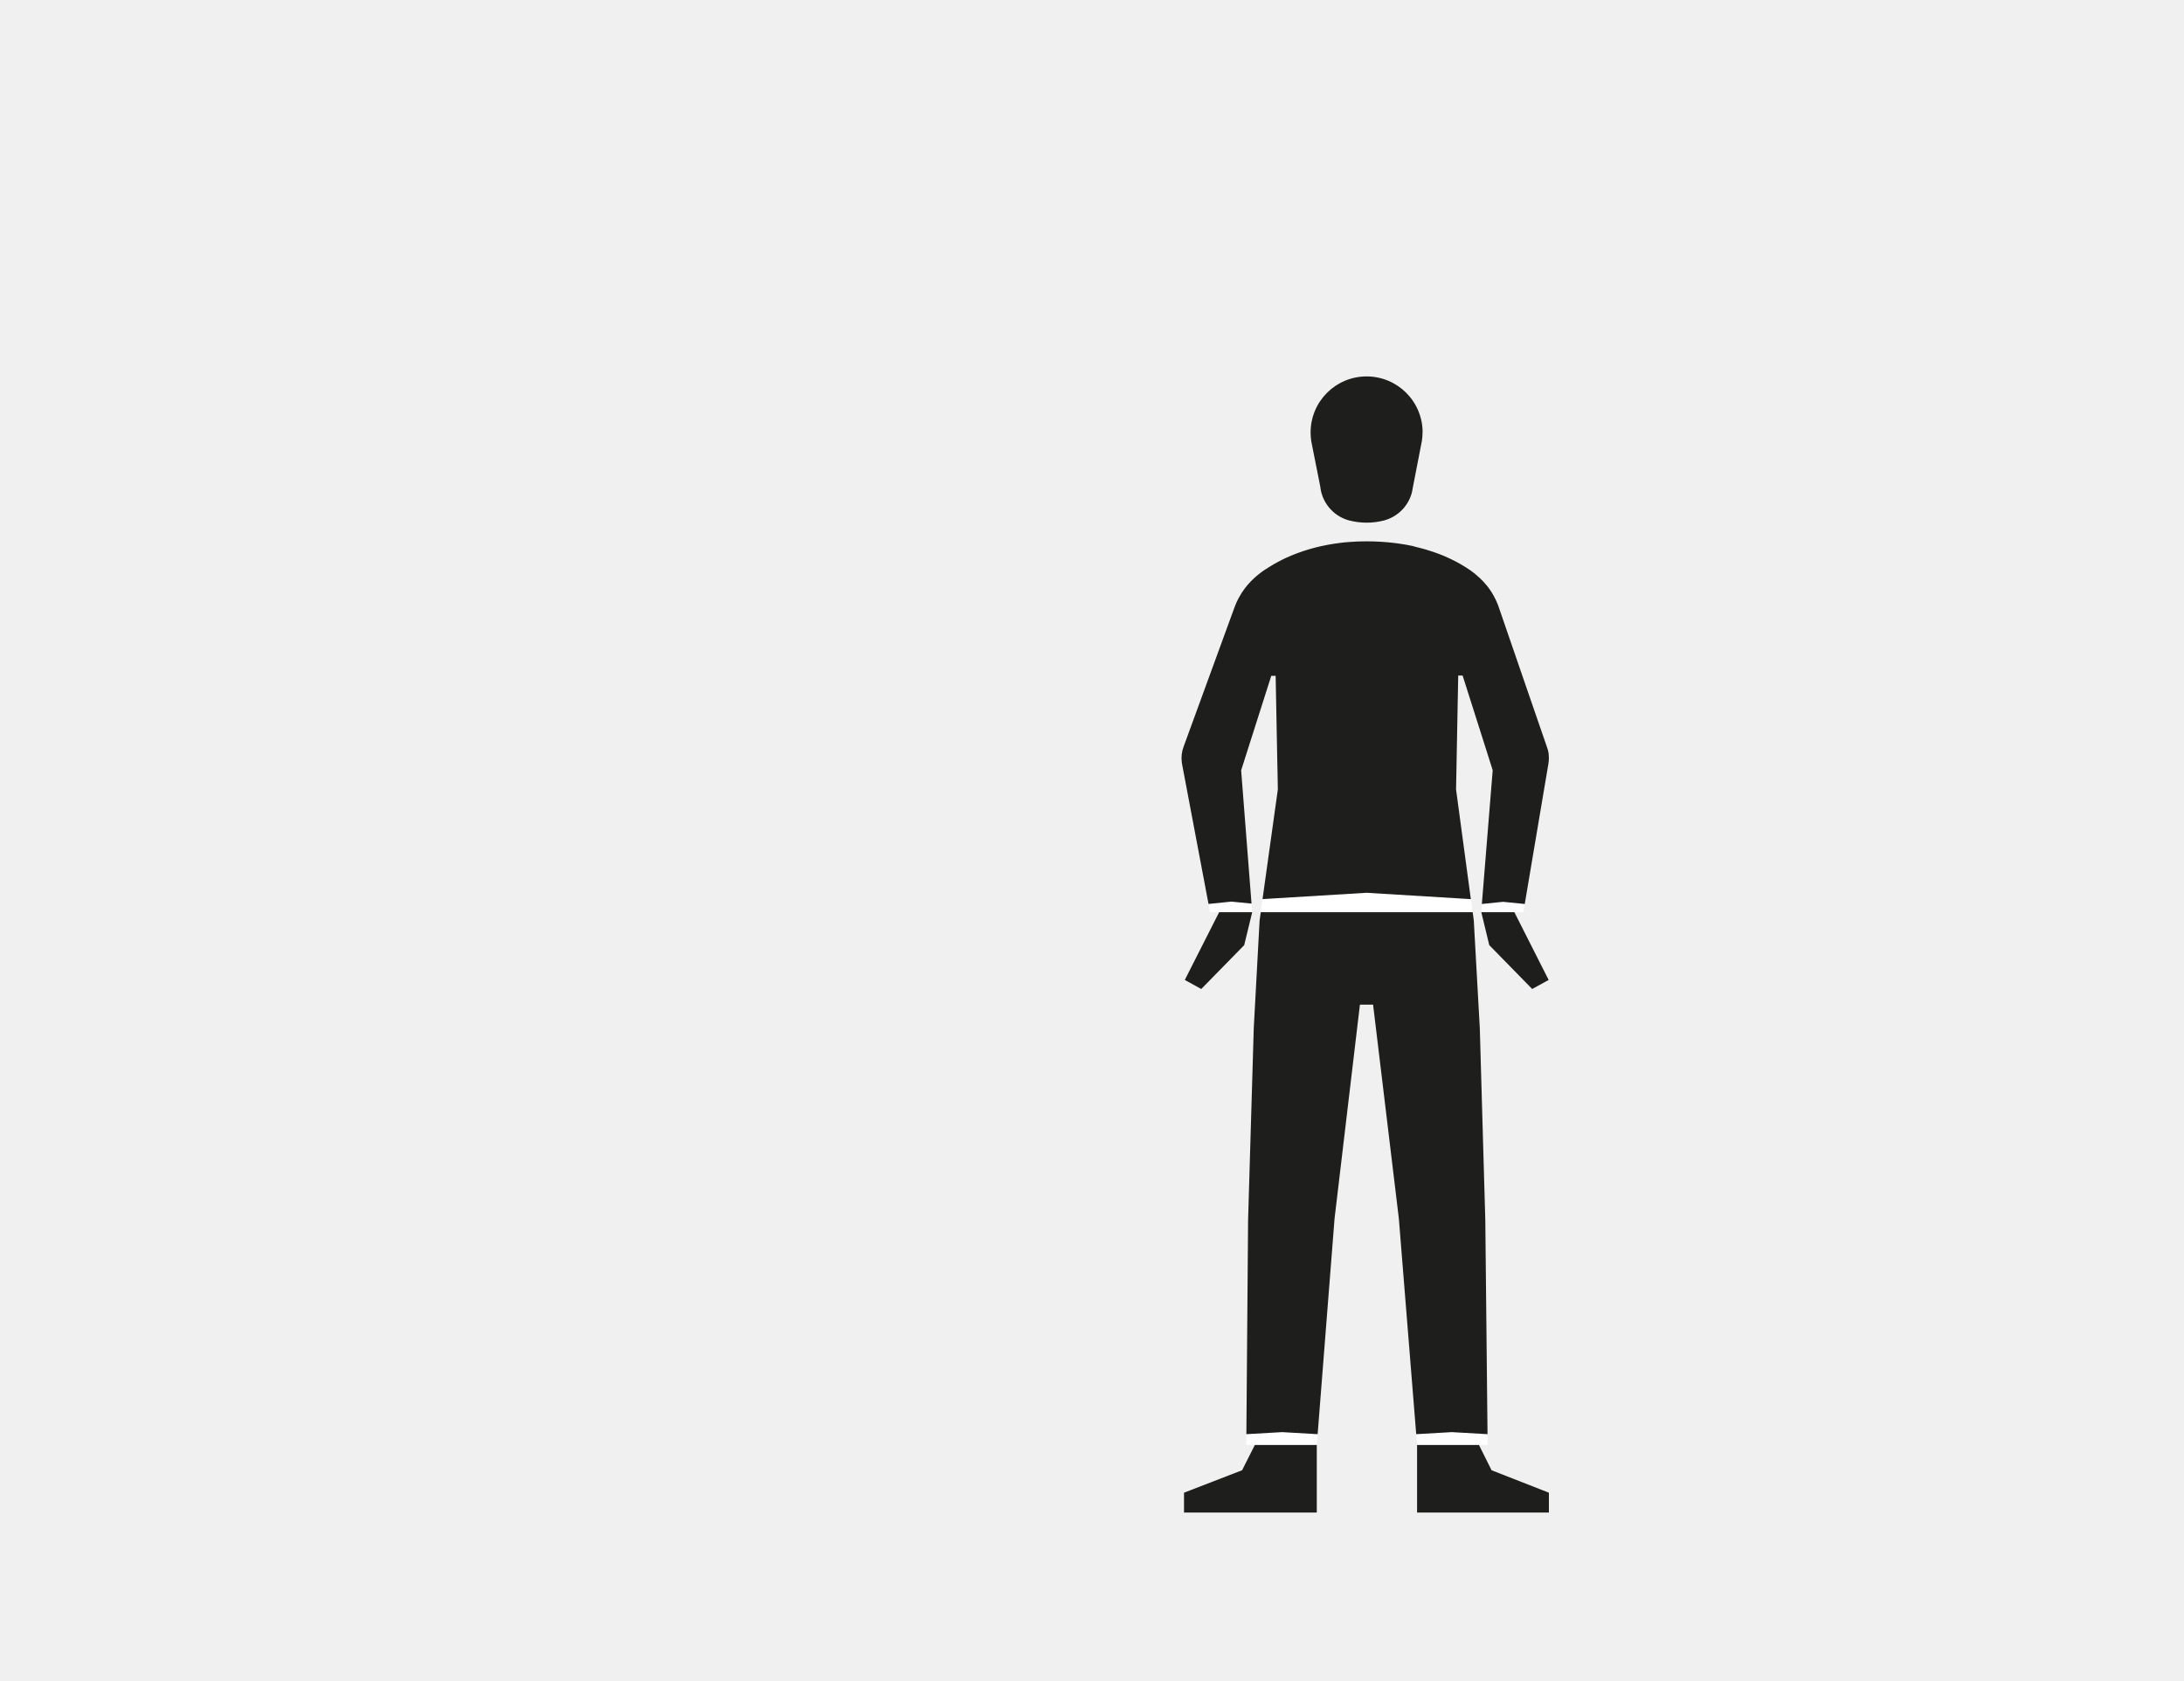
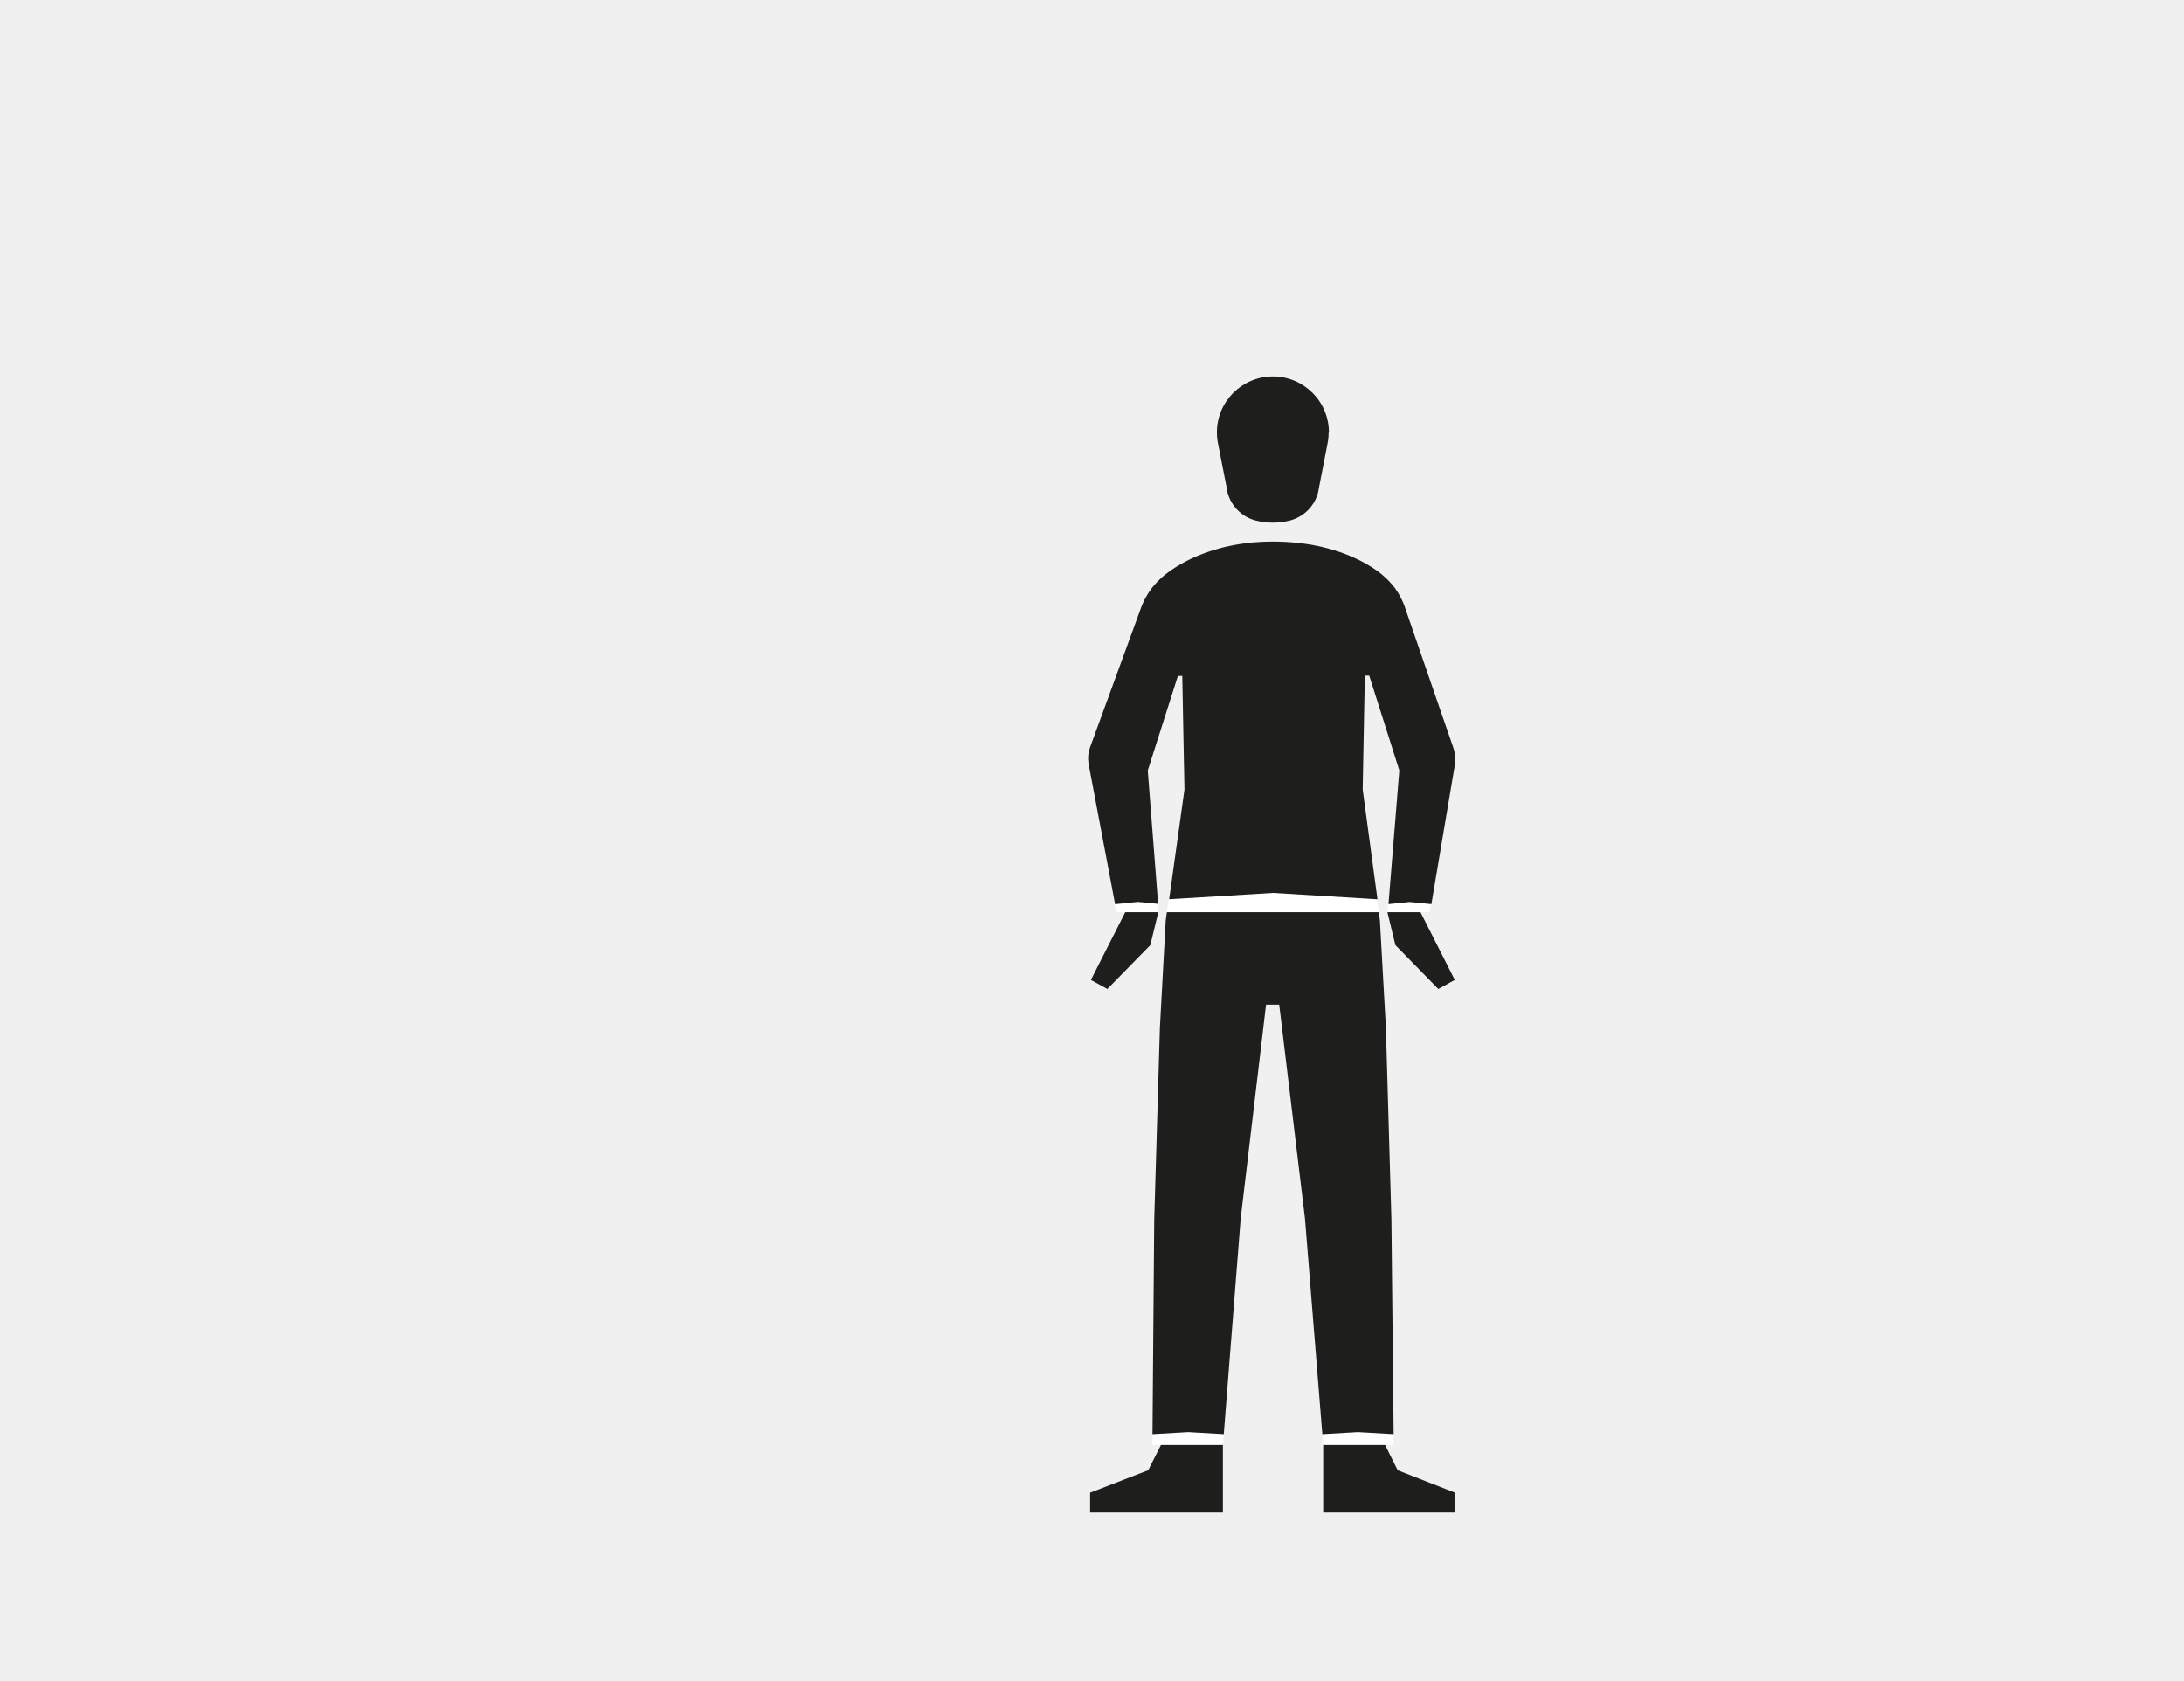
<svg xmlns="http://www.w3.org/2000/svg" id="Capa_3" data-name="Capa 3" viewBox="0 0 1300 1000">
  <defs>
    <style>.cls-1{fill:#fff;}.cls-2{fill:#1e1e1c;}</style>
  </defs>
-   <path class="cls-1" d="M876.6,542.91H750.45l0-.11,1.07-7.69c3.45-.26,61.88-3.76,61.88-3.76l62.11,3.78,1,7.67Z" />
-   <polygon class="cls-1" points="885.43 853.57 864.18 852.35 842.99 853.57 843.5 859.91 843.5 860 880.33 860 880.34 860.01 885.51 860.01 885.43 853.57" />
-   <polygon class="cls-1" points="745.36 542.85 745.36 542.86 745.35 542.92 725.68 542.92 725.67 542.92 720.28 542.92 719.37 538.06 728.6 537.12 732.96 536.67 744.66 537.83 744.98 537.87 745.36 542.71 745.36 542.72 745.36 542.85" />
-   <polygon class="cls-1" points="906.79 542.92 881.73 542.92 881.73 542.92 881.7 542.83 881.7 542.8 882.09 537.97 882.38 537.93 894.69 536.67 898.42 537.04 907.62 537.96 906.79 542.92" />
-   <polygon class="cls-1" points="783.81 860.01 783.8 860 746.94 860 746.93 860.01 741.84 860.01 741.89 853.57 763.15 852.35 784.31 853.57 783.81 860.01" />
-   <path class="cls-2" d="M921.82,448.93c0-.1,0-.2,0-.3,0-.27-.08-.54-.13-.8h0c-.07-.37-.15-.73-.23-1.08h0c-.09-.36-.18-.71-.29-1.05h0c-.11-.35-.23-.69-.36-1h0a.13.13,0,0,0,0-.08L913.34,423l-20.9-60.69c0-.07-.05-.15-.08-.23-.08-.23-.16-.46-.23-.69l-.24-.68h0c-.11-.3-.23-.61-.34-.92-.24-.61-.49-1.21-.76-1.8-.13-.3-.26-.6-.4-.89-.37-.79-.76-1.56-1.18-2.32a44.77,44.77,0,0,0-2.75-4.38c-.5-.7-1-1.38-1.55-2a43.53,43.53,0,0,0-4.41-4.69h0v0l-.05,0a42.59,42.59,0,0,0-4.93-4.05l-1.5-1s0,0,0,0c-.42-.28-.85-.58-1.31-.87l-.61-.39c-.83-.53-1.73-1.07-2.69-1.62h0l-.73-.41c-.49-.28-1-.56-1.52-.84l-.81-.42c-1.9-1-4-2-6.31-3h0l-1.44-.6c-.72-.3-1.47-.6-2.24-.88s-1.56-.58-2.36-.86c-.44-.15-.88-.31-1.31-.44-.89-.3-1.79-.59-2.72-.87h0l-1-.32c-1.06-.31-2.15-.62-3.27-.9s-2-.51-3-.75h0L841,325l-1.44-.3-2.22-.43-1.26-.22c-1.61-.28-3.28-.53-5-.76l-.47-.05c-1.44-.18-2.91-.34-4.43-.48s-3-.26-4.62-.35h-.22q-3.89-.23-8.05-.23c-3.67,0-7.18.15-10.55.43-.47,0-1,.07-1.43.12-.63,0-1.26.11-1.88.18l-1.39.16c-1.38.16-2.73.35-4,.55h0c-.89.13-1.75.28-2.61.43s-1.7.31-2.53.48c-1.11.21-2.2.45-3.26.69l-1.59.38-1.54.39c-1,.27-2.06.55-3.05.85-.47.13-.93.27-1.4.42l-1.41.44-1.39.46c-.92.3-1.8.62-2.67.95l-1.29.48-1.25.49-1.22.5-1.18.5c-.79.34-1.55.69-2.28,1l-1.09.52-1.06.51c-1.06.52-2.07,1.05-3,1.58-.57.3-1.13.61-1.66.92a1.18,1.18,0,0,0-.19.11c-.26.15-.52.3-.77.46s-.56.32-.83.49l-1.32.8-.25.16-1.44.94L753,339l-1.24.87-.73.52-.89.68-.53.41c-.29.22-.56.43-.81.64l-.69.57-.35.31-.28.24-.26.23-.22.19-.28.27a.13.13,0,0,0-.07.06l-.07.06-.1.1-.05.05-.1.09c-.31.27-.61.57-.91.86s-.6.58-.89.88a47.66,47.66,0,0,0-3.36,3.88c-.7.91-1.36,1.85-2,2.81h0c-.63,1-1.21,2-1.76,3-.27.52-.53,1-.79,1.54h0c-.27.57-.53,1.14-.79,1.71h0c-.26.58-.5,1.16-.72,1.75-.15.36-.28.72-.41,1.09l-30.25,82.8h0a19.05,19.05,0,0,0-1,9.05,3,3,0,0,0,.06.43v0s0,.08,0,.11a0,0,0,0,0,0,0l.25,1.3v.06l15.59,82.43h0l9.23-.94,4.36-.45,11.71,1.16.31,0-.24-3L739,461.39l-.22-2.91.07-.22,1.32-4.15,1.56-4.89h0l11.44-35.89,3.54-11.1h2.61l.27,14.28.72,37.6.1,4.46.21,11.28-9.11,65.26h0c3.45-.26,61.88-3.76,61.88-3.76l62.11,3.78-8.8-65.28.19-9.69.11-6.05.73-38.55.26-13.51h2.61l3.29,10.34,10.43,32.81,2.82,8.9.37,1.16,1,3.21-.45,5.52-6,74h0l.29,0,12.31-1.26,3.73.37,9.2.92,14-83a.22.22,0,0,1,0-.08c0-.13.05-.26.07-.38l.06-.38A19.93,19.93,0,0,0,921.82,448.93ZM875,403.47a1.48,1.48,0,0,0,0-.21l0,.21Z" />
-   <path class="cls-2" d="M780.46,262.55l.5,2.53C780.76,264.25,780.59,263.41,780.46,262.55Z" />
-   <path class="cls-2" d="M846.35,262.45c-.13.87-.3,1.71-.49,2.56Z" />
-   <path class="cls-2" d="M846.74,257.37a32.62,32.62,0,0,1-.39,5.07h0l-.49,2.56-5,25.73s0,.06,0,.08l-.27,1.41a.58.58,0,0,1,0,.19,23.37,23.37,0,0,1-16.06,17.15h0l-.43.13-.36.1h0a41.37,41.37,0,0,1-20.5,0h0l-.36-.1-.43-.13h-.06a23.38,23.38,0,0,1-16.52-20v0L781,265.08l-.5-2.53,0-.09a34,34,0,0,1-.38-5.09,33.34,33.34,0,0,1,66.68,0Z" />
-   <path class="cls-2" d="M840.62,292.23l0,.19h0A.58.58,0,0,0,840.62,292.23Z" />
-   <polygon class="cls-2" points="885.43 853.57 864.18 852.35 842.99 853.57 842.98 853.57 832.65 725.25 819.16 613.28 817.31 597.93 817.31 597.92 809.48 597.92 794.38 725.25 784.31 853.57 763.15 852.35 741.89 853.57 741.89 853.57 742.91 726.14 746.29 611.83 749.76 547.88 750.45 542.91 876.6 542.91 877.26 547.88 877.46 551.46 880.83 611.83 884.11 726.14 885.43 853.57" />
-   <polygon class="cls-2" points="921.96 888.41 921.96 900.23 843.5 900.23 843.5 860 880.33 860 880.34 860.01 885.61 870.57 887.84 875.05 898.11 879.07 921.96 888.41" />
-   <path class="cls-2" d="M824,309.71l.43-.13Z" />
-   <polygon class="cls-2" points="745.36 542.92 741.57 558.5 740.6 562.51 740.6 562.52 715.04 588.62 705.25 583.24 705.24 583.23 717.52 559 718 558.06 725.68 542.92 745.36 542.92" />
-   <polygon class="cls-2" points="921.82 583.23 912.02 588.62 886.47 562.51 881.73 542.92 901.41 542.92 912.44 564.72 921.82 583.23" />
-   <polygon class="cls-2" points="783.8 860 783.8 900.23 704.77 900.23 704.77 888.41 731.69 878 739.34 875.05 741.75 870.27 746.93 860.01 746.94 860 783.8 860" />
+   <path class="cls-1" d="M820.72,542.91H694.58l0-.11,1.07-7.69c3.45-.26,61.88-3.76,61.88-3.76l62.11,3.78,1,7.67Z" />
+   <polygon class="cls-1" points="829.55 853.57 808.3 852.35 787.11 853.57 787.62 859.91 787.63 860 824.45 860 824.46 860.01 829.63 860.01 829.55 853.57" />
+   <polygon class="cls-1" points="689.49 542.85 689.49 542.86 689.47 542.92 669.8 542.92 669.79 542.92 664.4 542.92 663.49 538.06 672.72 537.12 677.09 536.67 688.79 537.83 689.1 537.87 689.48 542.71 689.48 542.72 689.49 542.85" />
+   <polygon class="cls-1" points="850.91 542.92 825.85 542.92 825.85 542.92 825.82 542.83 825.82 542.8 826.21 537.97 826.5 537.93 838.81 536.67 842.54 537.04 851.74 537.96 850.91 542.92" />
+   <polygon class="cls-1" points="727.93 860.01 727.92 860 691.06 860 691.05 860.01 685.96 860.01 686.01 853.57 707.27 852.35 728.43 853.57 727.93 860.01" />
+   <path class="cls-2" d="M865.94,448.93c0-.1,0-.2,0-.3,0-.27-.08-.54-.13-.8h0c-.07-.37-.15-.73-.23-1.08h0c-.09-.36-.18-.71-.29-1.05h0c-.11-.35-.23-.69-.35-1h0a.3.3,0,0,0,0-.08L857.46,423l-20.9-60.69c0-.07,0-.15-.08-.23-.08-.23-.15-.46-.23-.69l-.24-.68h0c-.1-.3-.23-.61-.34-.92-.24-.61-.49-1.21-.76-1.8-.13-.3-.26-.6-.4-.89-.37-.79-.76-1.56-1.18-2.32a43,43,0,0,0-2.75-4.38c-.5-.7-1-1.38-1.55-2a43.53,43.53,0,0,0-4.41-4.69h0v0l-.05,0a42.59,42.59,0,0,0-4.93-4.05l-1.5-1s0,0,0,0c-.42-.28-.85-.58-1.31-.87l-.61-.39c-.83-.53-1.73-1.07-2.69-1.62h0c-.23-.14-.48-.27-.73-.41-.49-.28-1-.56-1.52-.84l-.81-.42c-1.9-1-4-2-6.31-3h0l-1.43-.6c-.73-.3-1.48-.6-2.25-.88s-1.56-.58-2.36-.86c-.44-.15-.88-.31-1.31-.44-.89-.3-1.79-.59-2.71-.87h0l-1-.32c-1.06-.31-2.15-.62-3.27-.9s-2-.51-3-.75h0l-1.57-.35-1.44-.3-2.22-.43-1.26-.22c-1.61-.28-3.28-.53-5-.76l-.46-.05c-1.45-.18-2.92-.34-4.43-.48s-3-.26-4.63-.35h-.22q-3.88-.23-8.05-.23c-3.67,0-7.18.15-10.55.43-.47,0-1,.07-1.43.12-.63,0-1.26.11-1.88.18l-1.39.16c-1.38.16-2.73.35-4,.55h0c-.89.13-1.75.28-2.61.43s-1.7.31-2.53.48c-1.11.21-2.2.45-3.26.69l-1.58.38-1.55.39c-1,.27-2.06.55-3,.85-.47.13-.93.27-1.4.42l-1.41.44-1.39.46c-.92.3-1.8.62-2.67.95l-1.29.48-1.25.49-1.22.5-1.18.5c-.79.34-1.55.69-2.28,1l-1.09.52-1.06.51c-1.06.52-2.07,1.05-3,1.58-.57.3-1.13.61-1.66.92a1.18,1.18,0,0,0-.19.11c-.26.15-.52.3-.77.46s-.56.32-.83.49l-1.32.8-.25.16-1.44.94-.66.45-1.24.87-.73.52-.89.68-.53.41c-.29.22-.56.43-.81.64l-.69.57-.35.31-.28.24-.26.23-.22.19-.28.27a.13.13,0,0,0-.07.06l-.06.06-.11.1-.05.05-.1.09c-.3.27-.61.57-.91.86s-.6.58-.88.88a45.9,45.9,0,0,0-3.37,3.88c-.7.91-1.36,1.85-2,2.81h0c-.63,1-1.21,2-1.76,3-.27.52-.53,1-.79,1.54h0c-.27.57-.53,1.14-.79,1.71h0c-.26.58-.5,1.16-.72,1.75-.15.36-.28.72-.41,1.09l-30.25,82.8h0a19.05,19.05,0,0,0-1,9.05,3,3,0,0,0,.06.43v0s0,.08,0,.11a0,0,0,0,0,0,0l.25,1.3v.06l15.59,82.43h0l9.23-.94,4.36-.45,11.71,1.16.31,0-.24-3-5.71-73.44-.22-2.91.07-.22,1.33-4.15,1.55-4.89h0l11.44-35.89,3.54-11.1h2.61l.27,14.28.72,37.6.1,4.46.21,11.28-9.11,65.26h0c3.45-.26,61.88-3.76,61.88-3.76l62.11,3.78-8.79-65.28.18-9.69.11-6.05.73-38.55.26-13.51h2.61l3.29,10.34,10.43,32.81,2.82,8.9.37,1.16,1,3.21-.45,5.52-6,74h0l.29,0,12.31-1.26,3.73.37,9.2.92,14-83a.22.22,0,0,0,0-.08c0-.13,0-.26.07-.38l.06-.38A19.93,19.93,0,0,0,865.94,448.93Zm-46.81-45.46a1.48,1.48,0,0,0,0-.21l0,.21Z" />
+   <path class="cls-2" d="M724.58,262.55l.5,2.53C724.88,264.25,724.71,263.41,724.58,262.55Z" />
+   <path class="cls-2" d="M790.47,262.45c-.13.87-.3,1.71-.49,2.56Z" />
+   <path class="cls-2" d="M790.86,257.37a32.62,32.62,0,0,1-.39,5.07h0L790,265l-5,25.73s0,.06,0,.08l-.26,1.41a1.05,1.05,0,0,1,0,.19,23.37,23.37,0,0,1-16.06,17.15h0l-.43.13-.36.1h0a41.37,41.37,0,0,1-20.5,0h0l-.36-.1-.43-.13h-.06a23.38,23.38,0,0,1-16.52-20v0l-4.79-24.47-.5-2.53v-.09a32.69,32.69,0,0,1-.39-5.09,33.34,33.34,0,0,1,66.68,0Z" />
+   <path class="cls-2" d="M784.75,292.23l0,.19h0A1.05,1.05,0,0,0,784.75,292.23Z" />
+   <polygon class="cls-2" points="829.55 853.57 808.3 852.35 787.11 853.57 787.1 853.57 776.77 725.25 763.28 613.28 761.43 597.93 761.43 597.92 753.6 597.92 738.5 725.25 728.43 853.57 707.27 852.35 686.01 853.57 686.01 853.57 687.04 726.14 690.41 611.83 693.88 547.88 694.57 542.91 820.72 542.91 821.38 547.88 821.58 551.46 824.95 611.83 828.23 726.14 829.55 853.57" />
+   <polygon class="cls-2" points="866.08 888.41 866.08 900.23 787.62 900.23 787.62 860 824.45 860 824.46 860.01 829.73 870.57 831.97 875.05 842.23 879.07 866.08 888.41" />
+   <path class="cls-2" d="M768.16,309.71l.43-.13Z" />
+   <polygon class="cls-2" points="689.48 542.92 685.69 558.5 684.72 562.51 684.72 562.52 659.16 588.62 649.37 583.24 649.36 583.23 661.64 559 662.12 558.06 669.8 542.92 689.48 542.92" />
+   <polygon class="cls-2" points="865.94 583.23 856.14 588.62 830.59 562.51 825.85 542.92 845.53 542.92 856.57 564.72 865.94 583.23" />
+   <polygon class="cls-2" points="727.92 860 727.92 900.23 648.89 900.23 648.89 888.41 675.81 878 683.46 875.05 685.87 870.27 691.05 860.01 691.06 860 727.92 860" />
</svg>
